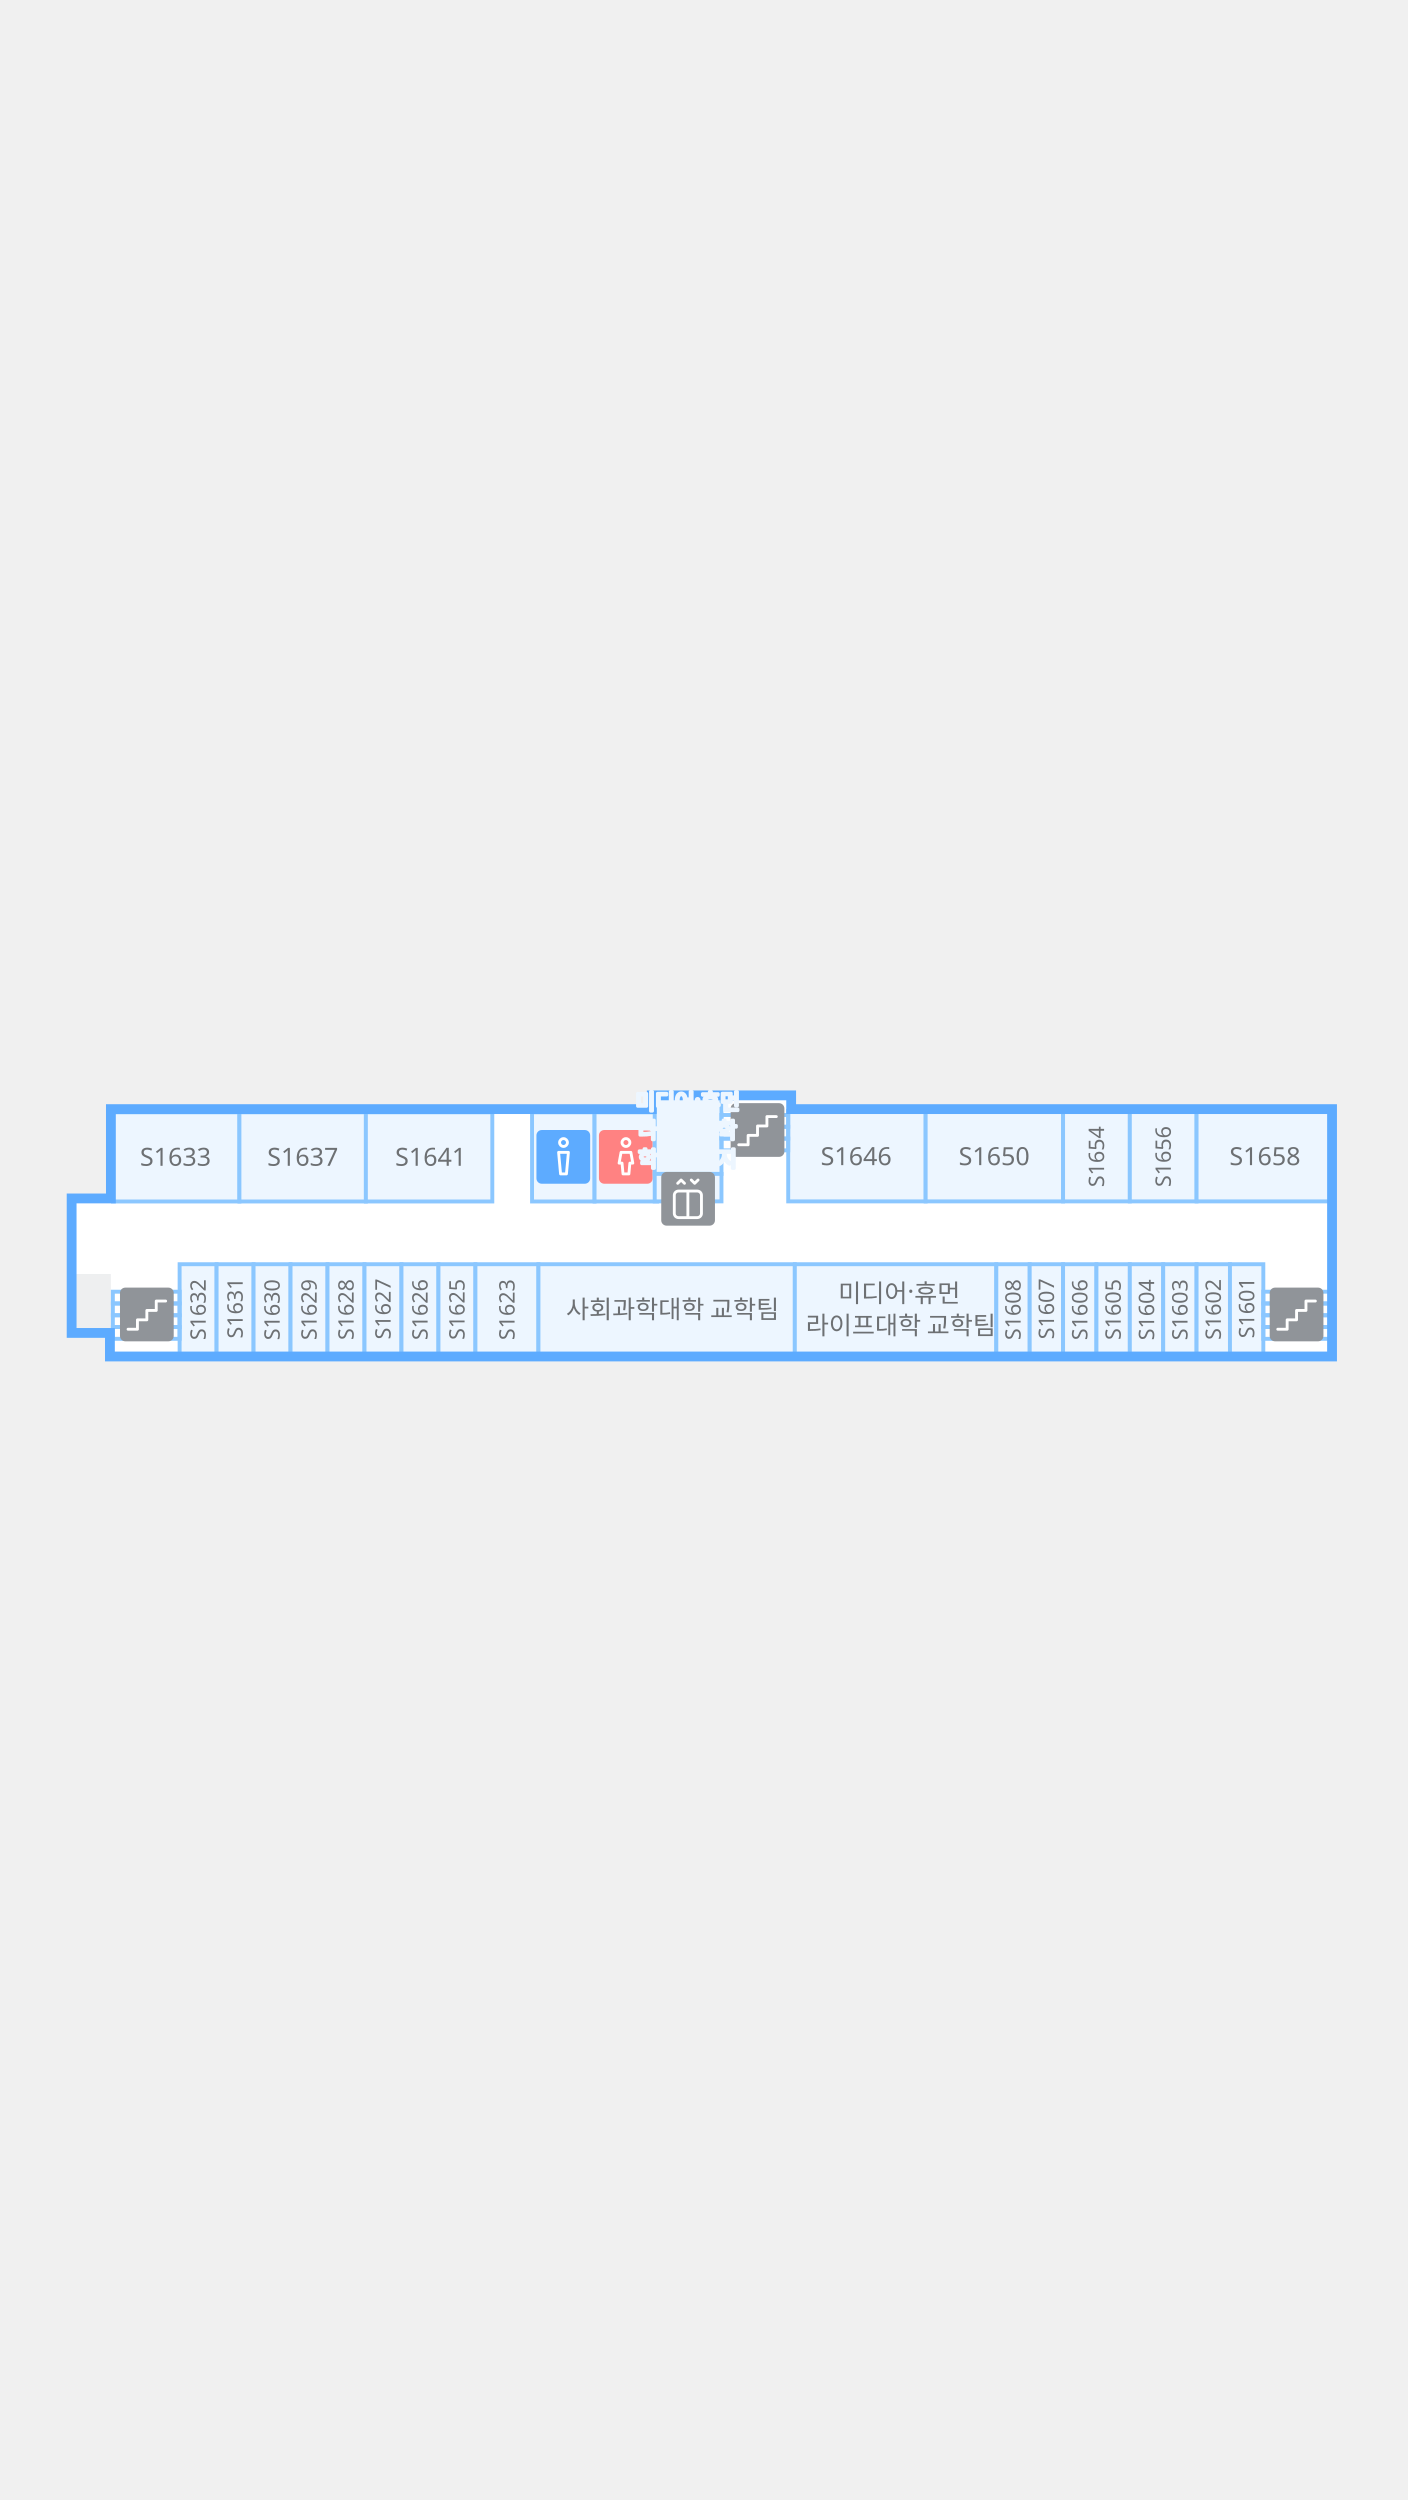
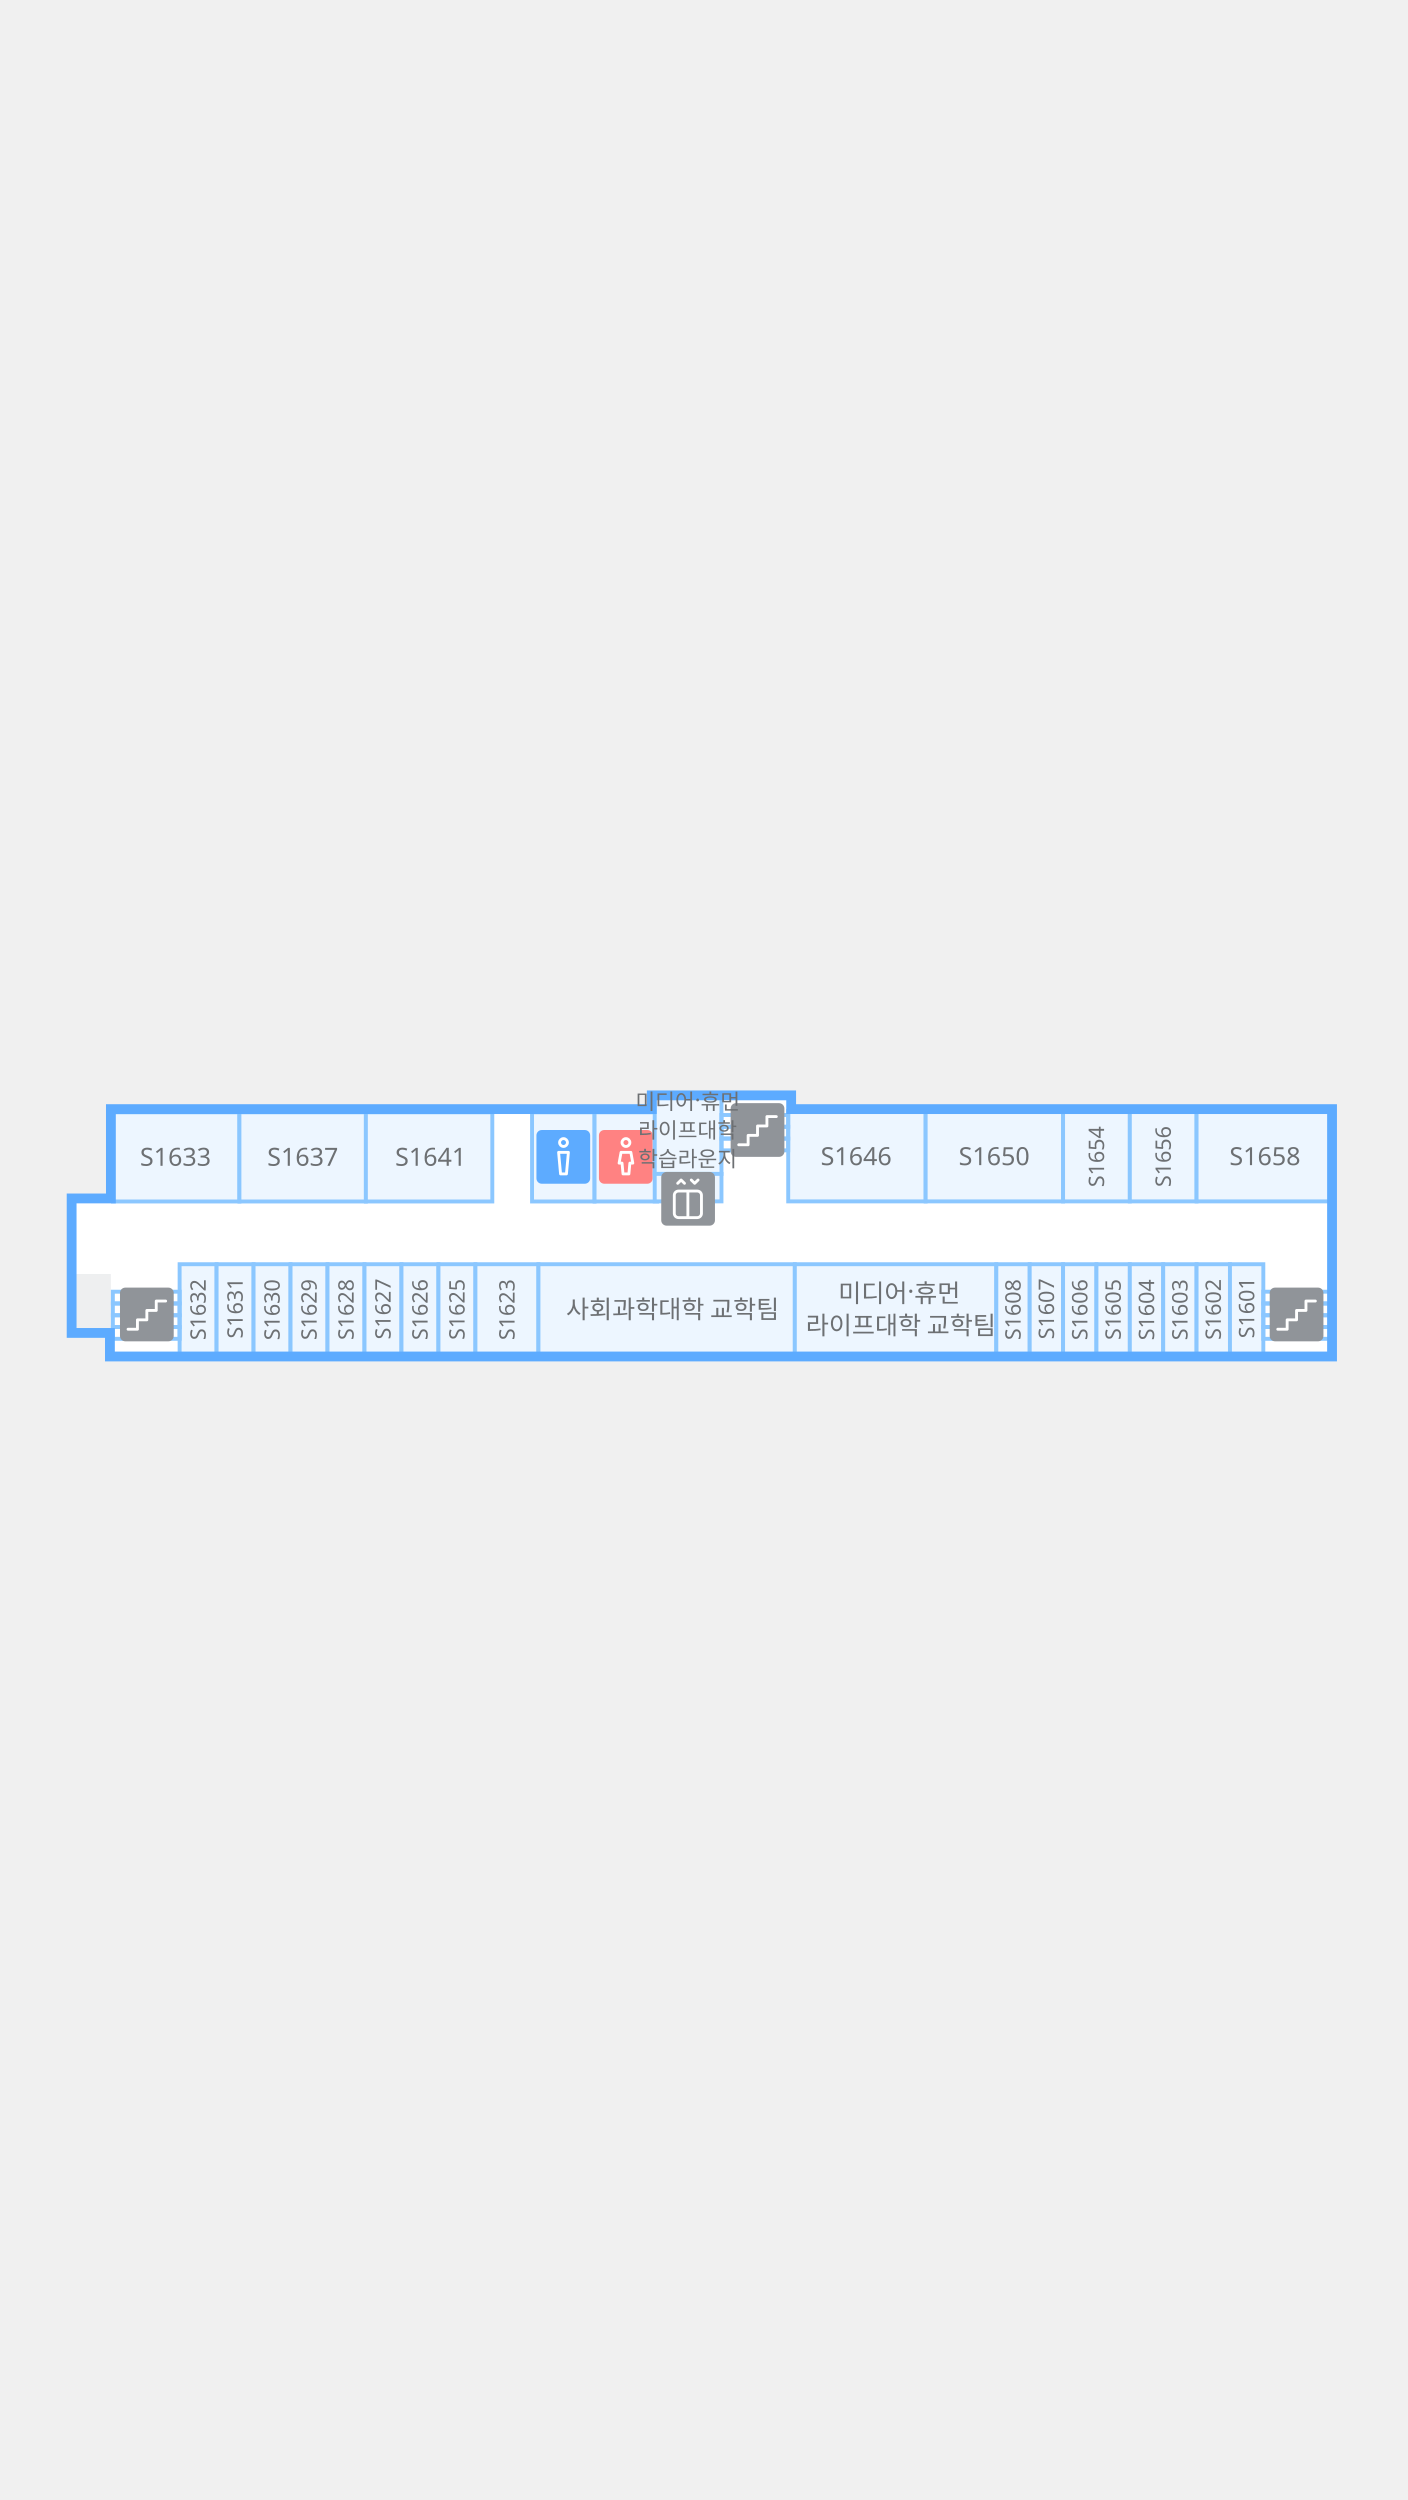
<svg xmlns="http://www.w3.org/2000/svg" width="393" height="698" viewBox="0 0 393 698" fill="none">
  <path d="M370.808 378.73V309.665H219.796V305.828H181.974V309.665H32.059V334.605H20V372.153H31.785V378.73H52.066H370.808Z" fill="white" />
  <rect x="31.548" y="310.548" width="35.301" height="24.904" fill="#EDF6FF" />
  <rect x="31.548" y="310.548" width="35.301" height="24.904" stroke="#8BC7FF" stroke-width="1.096" />
  <text transform="translate(38.6992 318.5)" fill="#6D7073" style="white-space: pre" xml:space="preserve" font-family="Pretendard" font-size="7" letter-spacing="0em">
    <tspan x="0.373" y="6.988">S1633</tspan>
  </text>
  <rect x="66.849" y="310.548" width="35.301" height="24.904" fill="#EDF6FF" />
  <rect x="66.849" y="310.548" width="35.301" height="24.904" stroke="#8BC7FF" stroke-width="1.096" />
  <text transform="translate(74.5 318.5)" fill="#6D7073" style="white-space: pre" xml:space="preserve" font-family="Pretendard" font-size="7" letter-spacing="0em">
    <tspan x="0.102" y="6.988">S1637</tspan>
  </text>
  <rect x="102.15" y="310.548" width="35.301" height="24.904" fill="#EDF6FF" />
  <rect x="102.15" y="310.548" width="35.301" height="24.904" stroke="#8BC7FF" stroke-width="1.096" />
  <text transform="translate(110.301 318.5)" fill="#6D7073" style="white-space: pre" xml:space="preserve" font-family="Pretendard" font-size="7" letter-spacing="0em">
    <tspan x="0.008" y="6.988">S1641</tspan>
  </text>
  <rect x="50.148" y="352.97" width="10.324" height="25.214" fill="#EDF6FF" />
  <rect x="50.148" y="352.97" width="10.324" height="25.214" stroke="#8BC7FF" stroke-width="1.096" />
  <text transform="translate(51.3105 374.577) rotate(-90)" fill="#6D7073" style="white-space: pre" xml:space="preserve" font-family="Pretendard" font-size="6" letter-spacing="0em">
    <tspan x="0.41" y="6.133">S1632</tspan>
  </text>
  <rect x="60.472" y="352.97" width="10.324" height="25.214" fill="#EDF6FF" />
  <rect x="60.472" y="352.97" width="10.324" height="25.214" stroke="#8BC7FF" stroke-width="1.096" />
  <text transform="translate(61.6348 374.077) rotate(-90)" fill="#6D7073" style="white-space: pre" xml:space="preserve" font-family="Pretendard" font-size="6" letter-spacing="0em">
    <tspan x="0.355" y="6.133">S1631</tspan>
  </text>
  <rect x="70.796" y="352.97" width="10.324" height="25.214" fill="#EDF6FF" />
  <rect x="70.796" y="352.97" width="10.324" height="25.214" stroke="#8BC7FF" stroke-width="1.096" />
  <text transform="translate(71.959 374.577) rotate(-90)" fill="#6D7073" style="white-space: pre" xml:space="preserve" font-family="Pretendard" font-size="6" letter-spacing="0em">
    <tspan x="0.384" y="6.133">S1630</tspan>
  </text>
  <rect x="81.12" y="352.97" width="10.324" height="25.214" fill="#EDF6FF" />
  <rect x="81.12" y="352.97" width="10.324" height="25.214" stroke="#8BC7FF" stroke-width="1.096" />
  <text transform="translate(82.2832 374.577) rotate(-90)" fill="#6D7073" style="white-space: pre" xml:space="preserve" font-family="Pretendard" font-size="6" letter-spacing="0em">
    <tspan x="0.422" y="6.133">S1629</tspan>
  </text>
  <rect x="91.445" y="352.97" width="10.324" height="25.214" fill="#EDF6FF" />
  <rect x="91.445" y="352.97" width="10.324" height="25.214" stroke="#8BC7FF" stroke-width="1.096" />
  <text transform="translate(92.6074 374.577) rotate(-90)" fill="#6D7073" style="white-space: pre" xml:space="preserve" font-family="Pretendard" font-size="6" letter-spacing="0em">
    <tspan x="0.442" y="6.133">S1628</tspan>
  </text>
  <rect x="101.769" y="352.97" width="10.324" height="25.214" fill="#EDF6FF" />
  <rect x="101.769" y="352.97" width="10.324" height="25.214" stroke="#8BC7FF" stroke-width="1.096" />
  <text transform="translate(102.932 374.077) rotate(-90)" fill="#6D7073" style="white-space: pre" xml:space="preserve" font-family="Pretendard" font-size="6" letter-spacing="0em">
    <tspan x="0.106" y="6.133">S1627</tspan>
  </text>
  <rect x="112.093" y="352.97" width="10.324" height="25.214" fill="#EDF6FF" />
  <rect x="112.093" y="352.97" width="10.324" height="25.214" stroke="#8BC7FF" stroke-width="1.096" />
  <text transform="translate(113.256 374.577) rotate(-90)" fill="#6D7073" style="white-space: pre" xml:space="preserve" font-family="Pretendard" font-size="6" letter-spacing="0em">
    <tspan x="0.422" y="6.133">S1626</tspan>
  </text>
  <rect x="122.417" y="352.97" width="10.324" height="25.214" fill="#EDF6FF" />
  <rect x="122.417" y="352.97" width="10.324" height="25.214" stroke="#8BC7FF" stroke-width="1.096" />
  <text transform="translate(123.58 374.577) rotate(-90)" fill="#6D7073" style="white-space: pre" xml:space="preserve" font-family="Pretendard" font-size="6" letter-spacing="0em">
    <tspan x="0.472" y="6.133">S1625</tspan>
  </text>
  <rect x="132.741" y="352.97" width="17.592" height="25.214" fill="#EDF6FF" />
  <rect x="132.741" y="352.97" width="17.592" height="25.214" stroke="#8BC7FF" stroke-width="1.096" />
  <text transform="translate(137.537 374.577) rotate(-90)" fill="#6D7073" style="white-space: pre" xml:space="preserve" font-family="Pretendard" font-size="6" letter-spacing="0em">
    <tspan x="0.41" y="6.133">S1623</tspan>
  </text>
  <rect x="150.333" y="352.97" width="71.58" height="25.214" fill="#EDF6FF" />
  <rect x="150.333" y="352.97" width="71.58" height="25.214" stroke="#8BC7FF" stroke-width="1.096" />
  <text transform="translate(157.623 361.077)" fill="#6D7073" style="white-space: pre" xml:space="preserve" font-family="Pretendard" font-size="7" letter-spacing="0em">
    <tspan x="0.397" y="6.988">사회과학대학 교학팀</tspan>
  </text>
  <rect x="221.915" y="352.97" width="56.258" height="25.214" fill="#EDF6FF" />
  <rect x="221.915" y="352.97" width="56.258" height="25.214" stroke="#8BC7FF" stroke-width="1.096" />
  <text transform="translate(224.545 356.577)" fill="#6D7073" style="white-space: pre" xml:space="preserve" font-family="Pretendard" font-size="7" letter-spacing="0em">
    <tspan x="9.487" y="6.988">미디어·휴먼
</tspan>
    <tspan x="0.422" y="15.988">라이프대학 교학팀</tspan>
  </text>
  <rect x="278.173" y="352.97" width="9.318" height="25.214" fill="#EDF6FF" />
  <rect x="278.173" y="352.97" width="9.318" height="25.214" stroke="#8BC7FF" stroke-width="1.096" />
  <text transform="translate(278.832 374.577) rotate(-90)" fill="#6D7073" style="white-space: pre" xml:space="preserve" font-family="Pretendard" font-size="6" letter-spacing="0em">
    <tspan x="0.416" y="6.133">S1608</tspan>
  </text>
  <rect x="287.491" y="352.97" width="9.318" height="25.214" fill="#EDF6FF" />
  <rect x="287.491" y="352.97" width="9.318" height="25.214" stroke="#8BC7FF" stroke-width="1.096" />
  <text transform="translate(288.15 374.077) rotate(-90)" fill="#6D7073" style="white-space: pre" xml:space="preserve" font-family="Pretendard" font-size="6" letter-spacing="0em">
    <tspan x="0.139" y="6.133">S1607</tspan>
  </text>
  <rect x="296.81" y="352.97" width="9.318" height="25.214" fill="#EDF6FF" />
  <rect x="296.81" y="352.97" width="9.318" height="25.214" stroke="#8BC7FF" stroke-width="1.096" />
  <text transform="translate(297.469 374.577) rotate(-90)" fill="#6D7073" style="white-space: pre" xml:space="preserve" font-family="Pretendard" font-size="6" letter-spacing="0em">
    <tspan x="0.396" y="6.133">S1606</tspan>
  </text>
  <rect x="306.128" y="352.97" width="9.318" height="25.214" fill="#EDF6FF" />
  <rect x="306.128" y="352.97" width="9.318" height="25.214" stroke="#8BC7FF" stroke-width="1.096" />
  <text transform="translate(306.787 374.577) rotate(-90)" fill="#6D7073" style="white-space: pre" xml:space="preserve" font-family="Pretendard" font-size="6" letter-spacing="0em">
    <tspan x="0.445" y="6.133">S1605</tspan>
  </text>
  <rect x="315.447" y="352.97" width="9.318" height="25.214" fill="#EDF6FF" />
  <rect x="315.447" y="352.97" width="9.318" height="25.214" stroke="#8BC7FF" stroke-width="1.096" />
  <text transform="translate(316.105 374.577) rotate(-90)" fill="#6D7073" style="white-space: pre" xml:space="preserve" font-family="Pretendard" font-size="6" letter-spacing="0em">
    <tspan x="0.363" y="6.133">S1604</tspan>
  </text>
  <rect x="324.765" y="352.97" width="9.318" height="25.214" fill="#EDF6FF" />
  <rect x="324.765" y="352.97" width="9.318" height="25.214" stroke="#8BC7FF" stroke-width="1.096" />
  <text transform="translate(325.424 374.577) rotate(-90)" fill="#6D7073" style="white-space: pre" xml:space="preserve" font-family="Pretendard" font-size="6" letter-spacing="0em">
    <tspan x="0.384" y="6.133">S1603</tspan>
  </text>
  <rect x="334.083" y="352.97" width="9.318" height="25.214" fill="#EDF6FF" />
  <rect x="334.083" y="352.97" width="9.318" height="25.214" stroke="#8BC7FF" stroke-width="1.096" />
  <text transform="translate(334.742 374.577) rotate(-90)" fill="#6D7073" style="white-space: pre" xml:space="preserve" font-family="Pretendard" font-size="6" letter-spacing="0em">
    <tspan x="0.475" y="6.133">S1602</tspan>
  </text>
  <rect x="343.402" y="352.97" width="9.318" height="25.214" fill="#EDF6FF" />
  <rect x="343.402" y="352.97" width="9.318" height="25.214" stroke="#8BC7FF" stroke-width="1.096" />
  <text transform="translate(344.061 374.077) rotate(-90)" fill="#6D7073" style="white-space: pre" xml:space="preserve" font-family="Pretendard" font-size="6" letter-spacing="0em">
    <tspan x="0.42" y="6.133">S1601</tspan>
  </text>
  <g opacity="0.35">
    <rect width="10.963" height="16.444" transform="translate(20 355.709)" fill="#CDD0D4" />
  </g>
  <rect x="220.07" y="310.214" width="38.37" height="25.214" fill="#EDF6FF" />
  <rect x="220.07" y="310.214" width="38.37" height="25.214" stroke="#8BC7FF" stroke-width="1.096" />
  <text fill="#6D7073" style="white-space: pre" xml:space="preserve" font-family="Pretendard" font-size="7" letter-spacing="0em">
    <tspan x="229.116" y="325.31">S1646</tspan>
  </text>
  <rect x="258.439" y="310.214" width="38.37" height="25.214" fill="#EDF6FF" />
  <rect x="258.439" y="310.214" width="38.37" height="25.214" stroke="#8BC7FF" stroke-width="1.096" />
  <text fill="#6D7073" style="white-space: pre" xml:space="preserve" font-family="Pretendard" font-size="7" letter-spacing="0em">
    <tspan x="267.643" y="325.31">S1650</tspan>
  </text>
  <rect x="296.808" y="310.214" width="18.637" height="25.214" fill="#EDF6FF" />
  <rect x="296.808" y="310.214" width="18.637" height="25.214" stroke="#8BC7FF" stroke-width="1.096" />
  <text transform="translate(302.127 331.821) rotate(-90)" fill="#6D7073" style="white-space: pre" xml:space="preserve" font-family="Pretendard" font-size="6" letter-spacing="0em">
    <tspan x="0.36" y="6.133">S1654</tspan>
  </text>
  <rect x="315.445" y="310.214" width="18.637" height="25.214" fill="#EDF6FF" />
  <rect x="315.445" y="310.214" width="18.637" height="25.214" stroke="#8BC7FF" stroke-width="1.096" />
  <text transform="translate(320.764 331.821) rotate(-90)" fill="#6D7073" style="white-space: pre" xml:space="preserve" font-family="Pretendard" font-size="6" letter-spacing="0em">
    <tspan x="0.393" y="6.133">S1656</tspan>
  </text>
  <rect x="334.081" y="310.214" width="38.37" height="25.214" fill="#EDF6FF" />
  <rect x="334.081" y="310.214" width="38.37" height="25.214" stroke="#8BC7FF" stroke-width="1.096" />
  <text transform="translate(342.766 318.321)" fill="#6D7073" style="white-space: pre" xml:space="preserve" font-family="Pretendard" font-size="7" letter-spacing="0em">
    <tspan x="0.482" y="6.988">S1658</tspan>
  </text>
  <rect x="148.548" y="310.548" width="17.452" height="24.904" fill="#EDF6FF" />
  <rect x="148.548" y="310.548" width="17.452" height="24.904" stroke="#8BC7FF" stroke-width="1.096" />
  <rect x="149.773" y="315.5" width="15" height="15" rx="1.5" fill="#5DABFF" />
  <path d="M157.331 320.09C157.936 320.09 158.426 319.6 158.426 318.995C158.426 318.391 157.936 317.9 157.331 317.9C156.727 317.9 156.236 318.391 156.236 318.995C156.236 319.6 156.727 320.09 157.331 320.09Z" stroke="white" stroke-width="0.802" stroke-linecap="round" stroke-linejoin="round" />
  <path d="M155.961 321.733H158.698L158.151 327.756H156.508L155.961 321.733Z" stroke="white" stroke-width="0.802" stroke-linecap="round" stroke-linejoin="round" />
  <rect x="165.999" y="310.548" width="17.452" height="24.904" fill="#EDF6FF" />
  <rect x="165.999" y="310.548" width="17.452" height="24.904" stroke="#8BC7FF" stroke-width="1.096" />
  <rect x="167.225" y="315.5" width="15" height="15" rx="1.5" fill="#FF8282" />
  <path d="M174.765 320.09C175.37 320.09 175.86 319.6 175.86 318.995C175.86 318.391 175.37 317.9 174.765 317.9C174.16 317.9 173.67 318.391 173.67 318.995C173.67 319.6 174.16 320.09 174.765 320.09Z" stroke="white" stroke-width="0.802" stroke-linecap="round" stroke-linejoin="round" />
  <path d="M173.397 321.733H176.134L176.682 324.745H175.861L175.587 327.756H173.945L173.671 324.745H172.85L173.397 321.733Z" stroke="white" stroke-width="0.802" stroke-linecap="round" stroke-linejoin="round" />
  <rect x="182.798" y="305.829" width="18.637" height="21.925" fill="#EDF6FF" />
  <rect x="182.798" y="305.829" width="18.637" height="21.925" stroke="#8BC7FF" stroke-width="1.096" />
  <rect x="182.798" y="327.753" width="18.637" height="7.674" fill="#EDF6FF" />
  <rect x="182.798" y="327.753" width="18.637" height="7.674" stroke="#8BC7FF" stroke-width="1.096" />
  <rect x="184.617" y="327.205" width="15" height="15" rx="1.5" fill="#909499" />
  <path d="M192.055 332.543H194.68C194.99 332.543 195.287 332.666 195.505 332.885C195.724 333.104 195.847 333.4 195.847 333.71V338.788C195.847 339.098 195.724 339.395 195.505 339.613C195.287 339.832 194.99 339.955 194.68 339.955H192.055M192.055 332.543H189.43C189.121 332.543 188.824 332.666 188.605 332.885C188.387 333.104 188.264 333.4 188.264 333.71V338.788C188.264 339.098 188.387 339.395 188.605 339.613C188.824 339.832 189.121 339.955 189.43 339.955H192.055M192.055 332.543V339.955M189.212 330.381L190.16 329.455L191.107 330.381M193.003 329.455L193.951 330.381L194.899 329.455" stroke="white" stroke-width="0.802" stroke-linecap="round" stroke-linejoin="round" />
  <rect x="352.718" y="360.644" width="9.318" height="3.289" stroke="#8BC7FF" stroke-width="1.096" />
  <rect x="352.718" y="363.933" width="9.318" height="3.289" stroke="#8BC7FF" stroke-width="1.096" />
  <rect x="352.718" y="367.222" width="9.318" height="3.289" stroke="#8BC7FF" stroke-width="1.096" />
  <rect x="352.718" y="370.51" width="9.318" height="3.289" stroke="#8BC7FF" stroke-width="1.096" />
  <rect x="362.036" y="360.644" width="9.318" height="3.289" stroke="#8BC7FF" stroke-width="1.096" />
  <rect x="362.036" y="363.933" width="9.318" height="3.289" stroke="#8BC7FF" stroke-width="1.096" />
  <rect x="362.036" y="367.222" width="9.318" height="3.289" stroke="#8BC7FF" stroke-width="1.096" />
  <rect x="362.036" y="370.51" width="9.318" height="3.289" stroke="#8BC7FF" stroke-width="1.096" />
  <rect x="31.509" y="360.644" width="9.318" height="3.289" stroke="#8BC7FF" stroke-width="1.096" />
  <rect x="31.509" y="363.933" width="9.318" height="3.289" stroke="#8BC7FF" stroke-width="1.096" />
  <rect x="31.509" y="367.222" width="9.318" height="3.289" stroke="#8BC7FF" stroke-width="1.096" />
  <rect x="31.509" y="370.51" width="9.318" height="3.289" stroke="#8BC7FF" stroke-width="1.096" />
  <rect x="40.827" y="360.644" width="9.318" height="3.289" stroke="#8BC7FF" stroke-width="1.096" />
  <rect x="40.827" y="363.933" width="9.318" height="3.289" stroke="#8BC7FF" stroke-width="1.096" />
  <rect x="40.827" y="367.222" width="9.318" height="3.289" stroke="#8BC7FF" stroke-width="1.096" />
  <rect x="40.827" y="370.51" width="9.318" height="3.289" stroke="#8BC7FF" stroke-width="1.096" />
  <rect x="201.433" y="311.31" width="9.318" height="3.289" stroke="#8BC7FF" stroke-width="1.096" />
  <rect x="201.433" y="314.599" width="9.318" height="3.289" stroke="#8BC7FF" stroke-width="1.096" />
  <rect x="201.433" y="317.888" width="9.318" height="3.289" stroke="#8BC7FF" stroke-width="1.096" />
  <rect x="210.751" y="311.31" width="9.318" height="3.289" stroke="#8BC7FF" stroke-width="1.096" />
  <rect x="210.751" y="314.599" width="9.318" height="3.289" stroke="#8BC7FF" stroke-width="1.096" />
  <rect x="210.751" y="317.888" width="9.318" height="3.289" stroke="#8BC7FF" stroke-width="1.096" />
  <path d="M371.904 378.73V309.665H220.892V305.828H181.974V309.665H30.963V334.605H20V372.153H30.689V378.73H52.066H371.904Z" stroke="#5DABFF" stroke-width="2.741" />
  <rect x="204" y="308" width="15" height="15" rx="1.5" fill="#909499" />
  <path d="M216.75 311.75H214.125V314.375H211.5V317H208.875V319.625H206.25" stroke="white" stroke-width="0.802" stroke-linecap="round" stroke-linejoin="round" />
  <rect x="33.5" y="359.5" width="15" height="15" rx="1.5" fill="#909499" />
  <path d="M46.25 363.25H43.625V365.875H41V368.5H38.375V371.125H35.75" stroke="white" stroke-width="0.802" stroke-linecap="round" stroke-linejoin="round" />
  <rect x="354.5" y="359.5" width="15" height="15" rx="1.5" fill="#909499" />
  <path d="M367.25 363.25H364.625V365.875H362V368.5H359.375V371.125H356.75" stroke="white" stroke-width="0.802" stroke-linecap="round" stroke-linejoin="round" />
-   <text transform="translate(177.143 303.598)" fill="#6D7073" stroke="#EDF6FF" style="white-space: pre" stroke-width="0.877" stroke-linejoin="round" xml:space="preserve" font-family="Pretendard" font-size="6" letter-spacing="0em">
+   <text transform="translate(177.143 303.598)" fill="#6D7073" style="white-space: pre" xml:space="preserve" font-family="Pretendard" font-size="6" letter-spacing="0em">
    <tspan x="0.274" y="6.133">미디어·휴먼
</tspan>
    <tspan x="1.036" y="14.133">라이프대학
</tspan>
    <tspan x="1.036" y="22.133">학습라운지</tspan>
  </text>
</svg>
